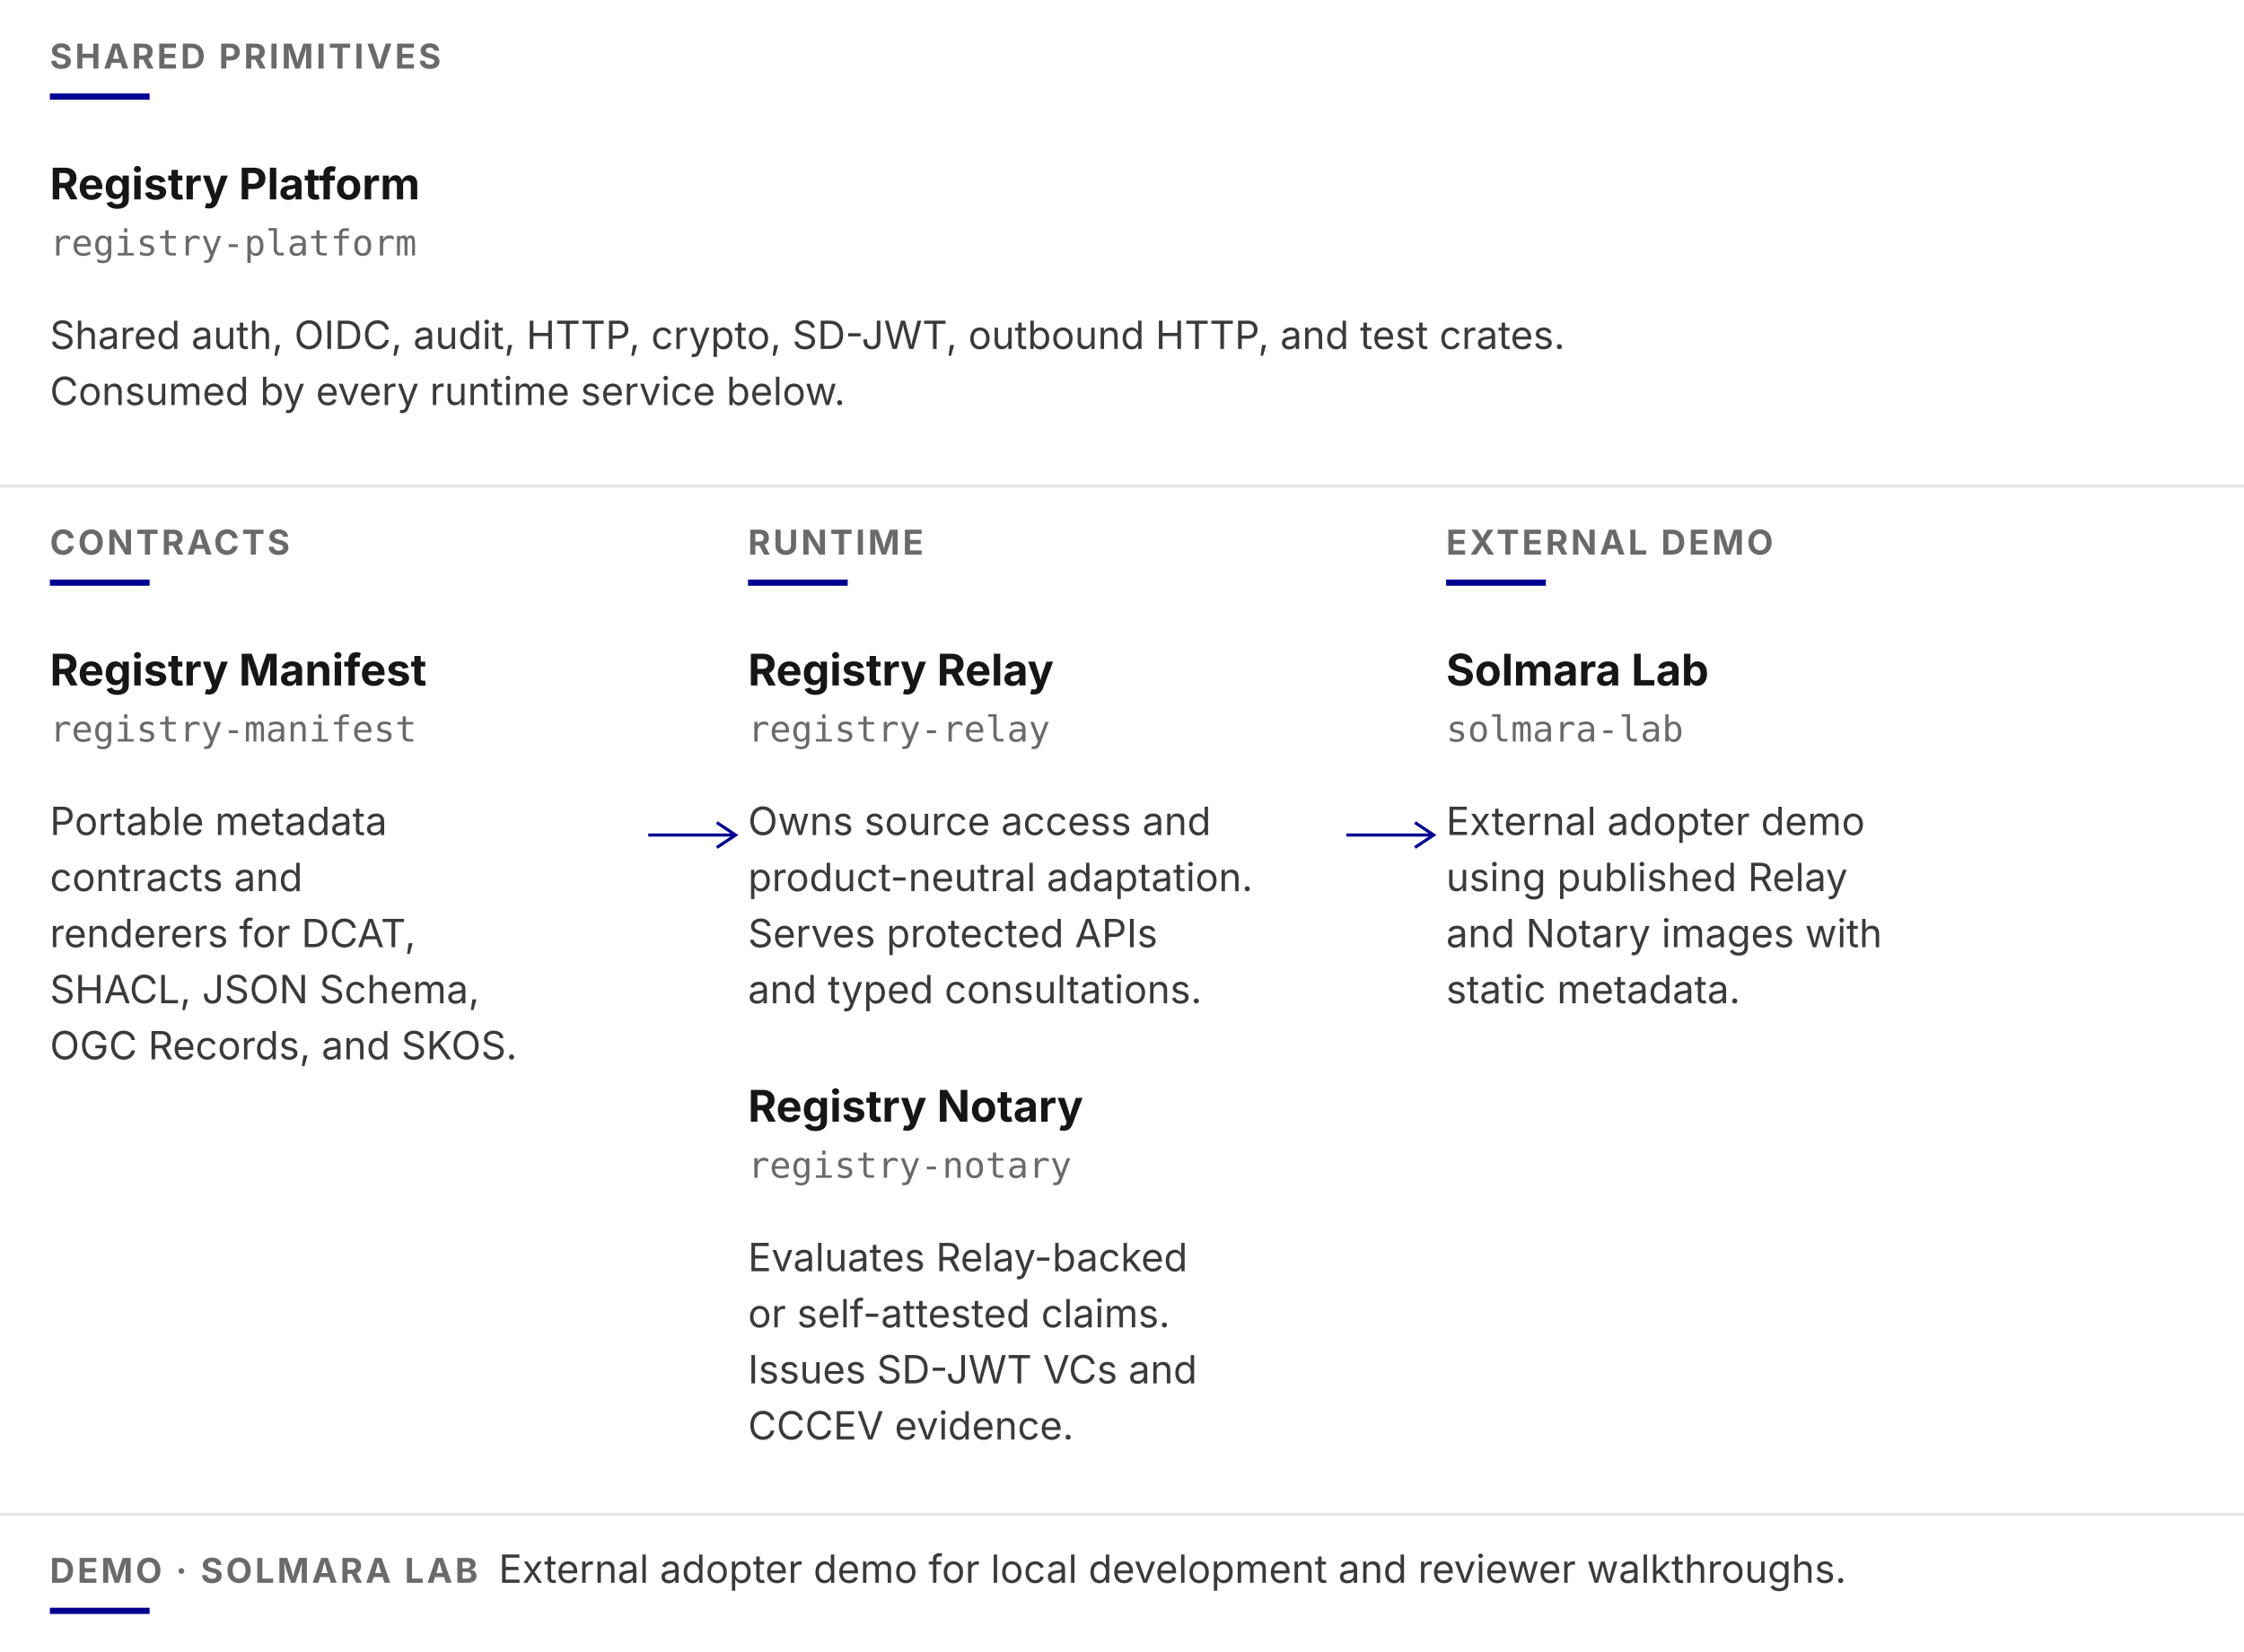
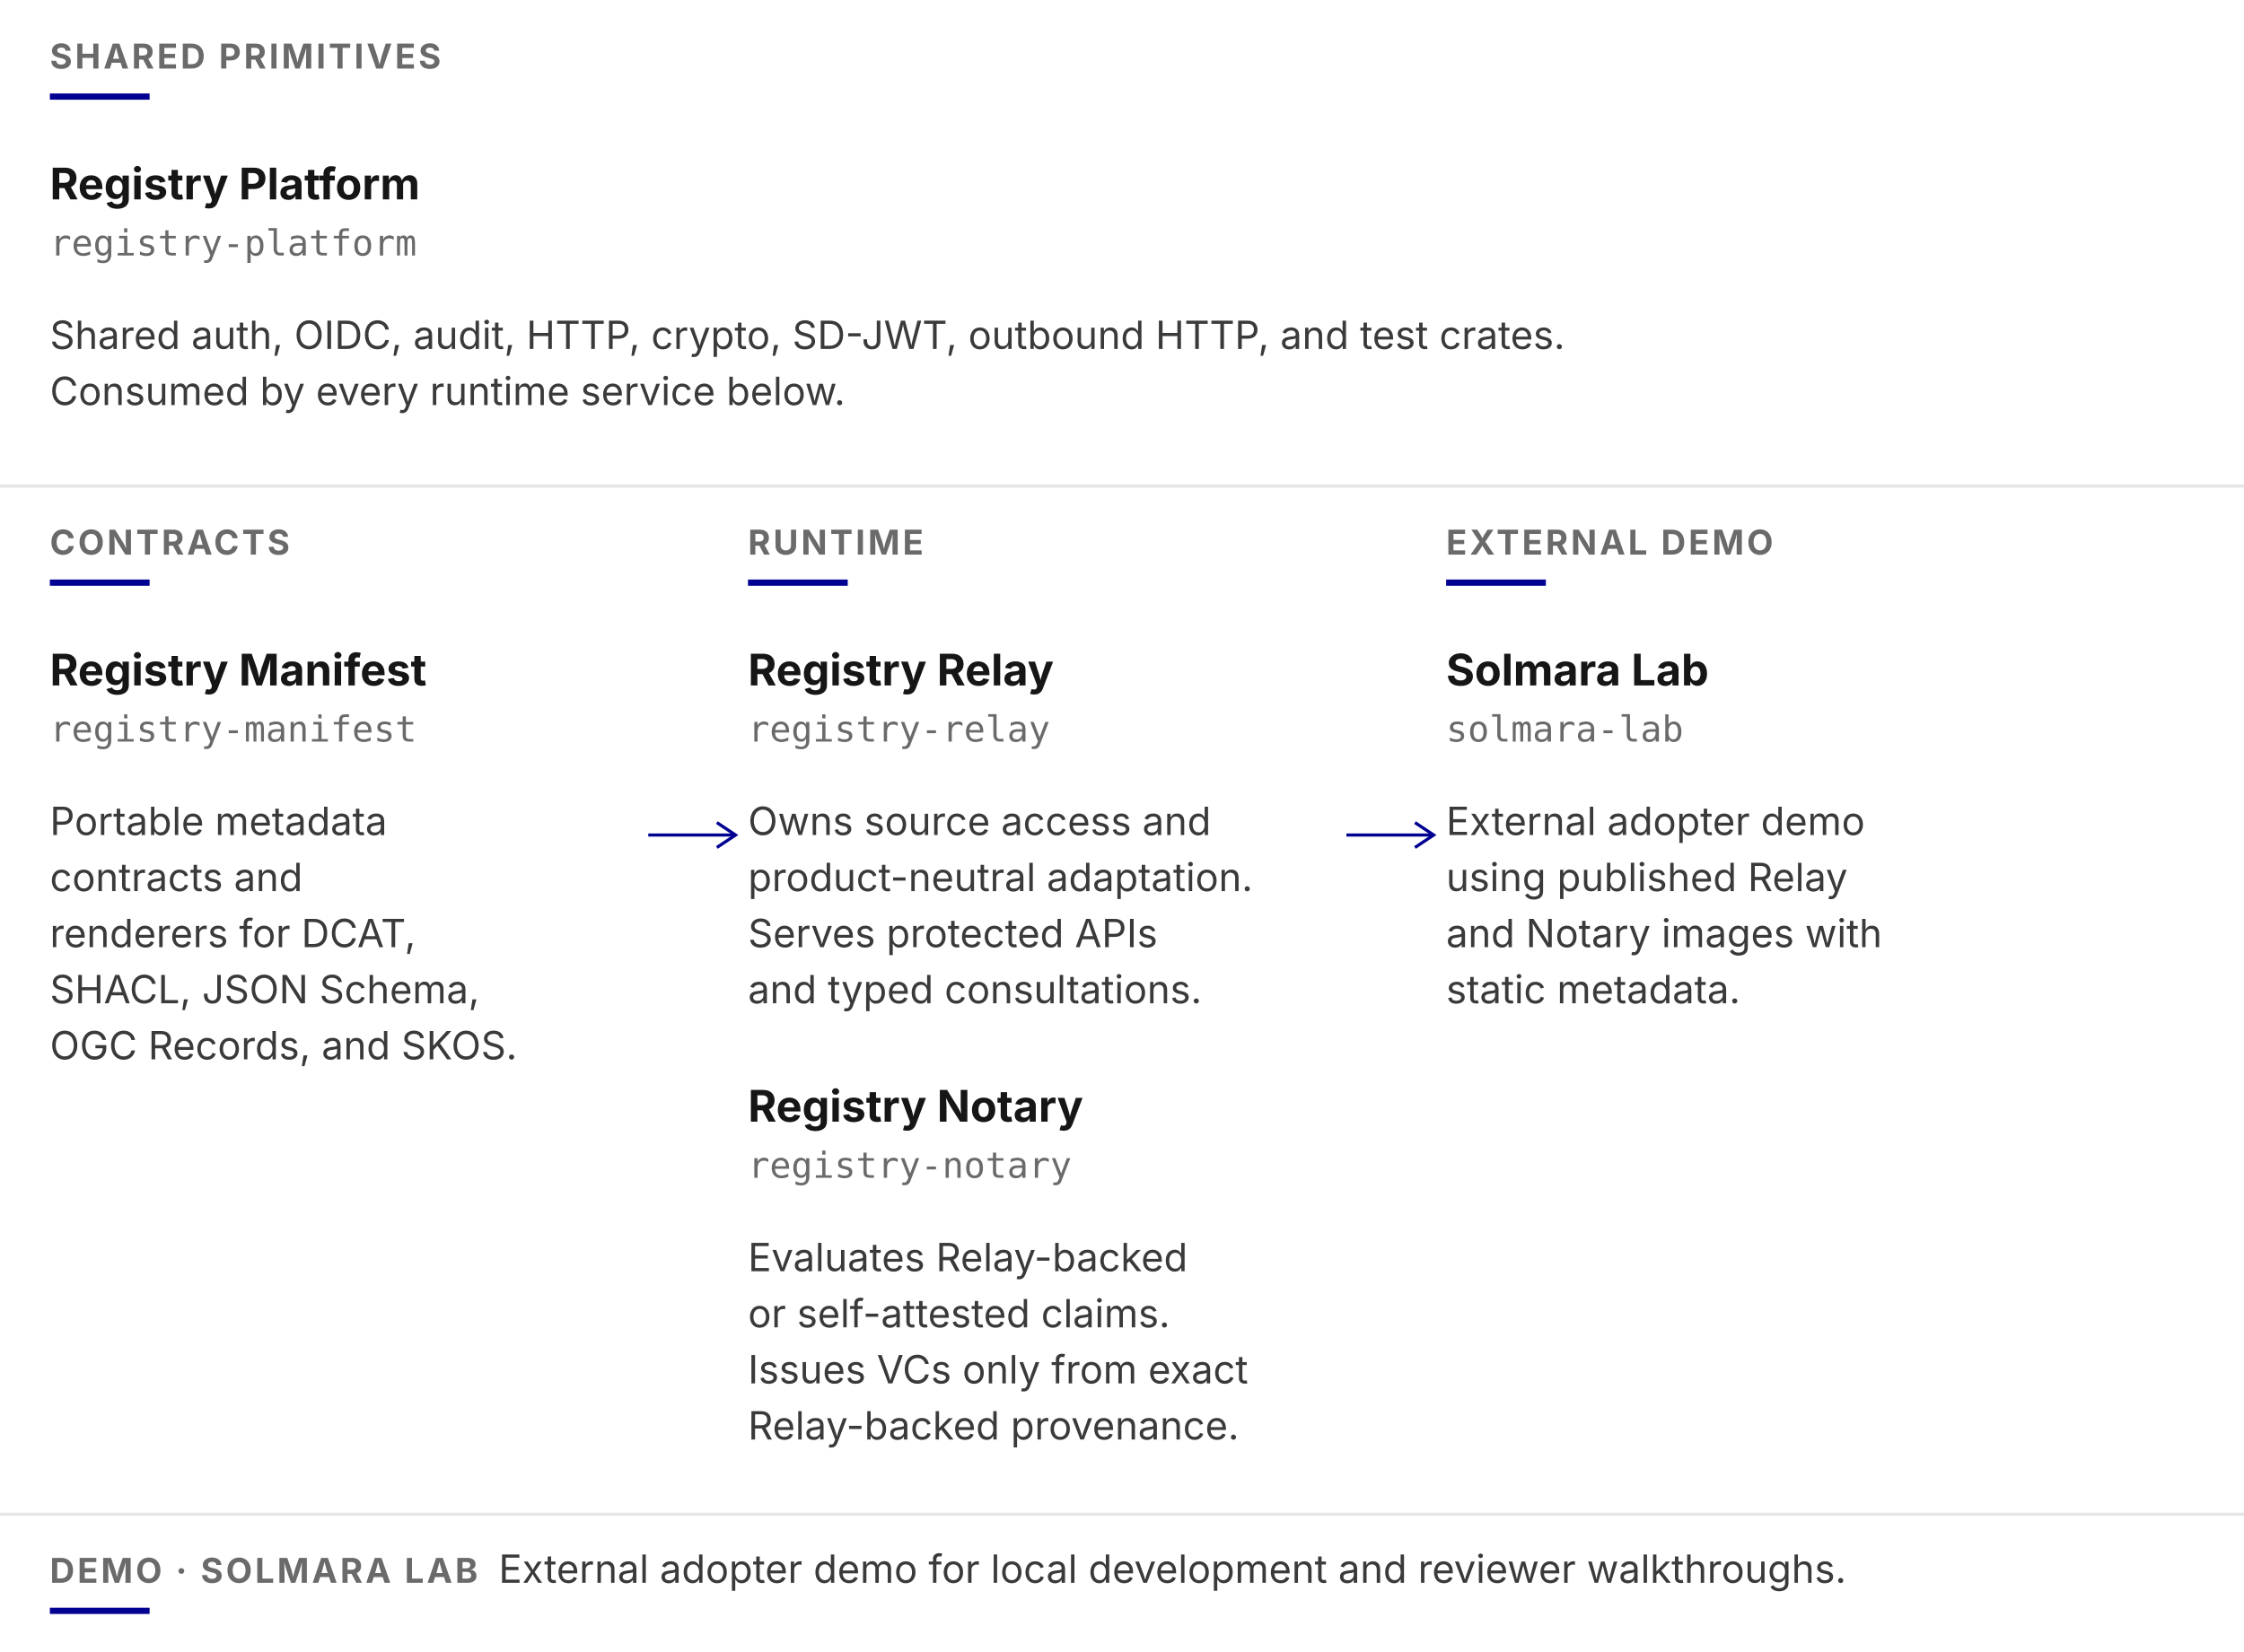
<svg xmlns="http://www.w3.org/2000/svg" viewBox="0 0 720 530" role="img" font-family="'Public Sans', system-ui, -apple-system, BlinkMacSystemFont, sans-serif" text-rendering="geometricPrecision">
  <text x="16" y="22" fill="#6a6a6a" font-size="11" font-weight="700" letter-spacing="0.08em">SHARED PRIMITIVES</text>
  <rect x="16" y="30" width="32" height="2" fill="#000091" />
  <text x="16" y="64" fill="#161616" font-size="14" font-weight="700">Registry Platform</text>
  <text x="16" y="82" fill="#6a6a6a" font-size="11.5" font-family="'IBM Plex Mono', ui-monospace, SFMono-Regular, monospace">registry-platform</text>
  <g fill="#3a3a3a" font-size="12.5">
    <text x="16" y="112">Shared auth, OIDC, audit, HTTP, crypto, SD-JWT, outbound HTTP, and test crates.</text>
    <text x="16" y="130">Consumed by every runtime service below.</text>
  </g>
  <line x1="0" y1="156" x2="720" y2="156" stroke="#e5e5e5" stroke-width="1" />
  <g fill="#6a6a6a" font-size="11" font-weight="700" letter-spacing="0.08em">
    <text x="16" y="178">CONTRACTS</text>
    <text x="240" y="178">RUNTIME</text>
    <text x="464" y="178">EXTERNAL DEMO</text>
  </g>
  <g fill="#000091">
    <rect x="16" y="186" width="32" height="2" />
    <rect x="240" y="186" width="32" height="2" />
    <rect x="464" y="186" width="32" height="2" />
  </g>
  <text x="16" y="220" fill="#161616" font-size="14" font-weight="700">Registry Manifest</text>
  <text x="16" y="238" fill="#6a6a6a" font-size="11.5" font-family="'IBM Plex Mono', ui-monospace, SFMono-Regular, monospace">registry-manifest</text>
  <g fill="#3a3a3a" font-size="12.5">
    <text x="16" y="268">Portable metadata</text>
    <text x="16" y="286">contracts and</text>
    <text x="16" y="304">renderers for DCAT,</text>
    <text x="16" y="322">SHACL, JSON Schema,</text>
    <text x="16" y="340">OGC Records, and SKOS.</text>
  </g>
  <g stroke="#000091" stroke-width="1" fill="none">
    <line x1="208" y1="268" x2="236" y2="268" />
    <polyline points="230,264 236,268 230,272" />
  </g>
  <text x="240" y="220" fill="#161616" font-size="14" font-weight="700">Registry Relay</text>
  <text x="240" y="238" fill="#6a6a6a" font-size="11.5" font-family="'IBM Plex Mono', ui-monospace, SFMono-Regular, monospace">registry-relay</text>
  <g fill="#3a3a3a" font-size="12.5">
    <text x="240" y="268">Owns source access and</text>
    <text x="240" y="286">product-neutral adaptation.</text>
    <text x="240" y="304">Serves protected APIs</text>
    <text x="240" y="322">and typed consultations.</text>
  </g>
  <text x="240" y="360" fill="#161616" font-size="14" font-weight="700">Registry Notary</text>
  <text x="240" y="378" fill="#6a6a6a" font-size="11.5" font-family="'IBM Plex Mono', ui-monospace, SFMono-Regular, monospace">registry-notary</text>
  <g fill="#3a3a3a" font-size="12.5">
    <text x="240" y="408">Evaluates Relay-backed</text>
    <text x="240" y="426">or self-attested claims.</text>
-     <text x="240" y="444">Issues SD-JWT VCs and</text>
-     <text x="240" y="462">CCCEV evidence.</text>
+     <text x="240" y="444">Issues VCs only from exact</text>
+     <text x="240" y="462">Relay-backed provenance.</text>
  </g>
  <g stroke="#000091" stroke-width="1" fill="none">
    <line x1="432" y1="268" x2="460" y2="268" />
    <polyline points="454,264 460,268 454,272" />
  </g>
  <text x="464" y="220" fill="#161616" font-size="14" font-weight="700">Solmara Lab</text>
  <text x="464" y="238" fill="#6a6a6a" font-size="11.5" font-family="'IBM Plex Mono', ui-monospace, SFMono-Regular, monospace">solmara-lab</text>
  <g fill="#3a3a3a" font-size="12.5">
    <text x="464" y="268">External adopter demo</text>
    <text x="464" y="286">using published Relay</text>
    <text x="464" y="304">and Notary images with</text>
    <text x="464" y="322">static metadata.</text>
  </g>
  <line x1="0" y1="486" x2="720" y2="486" stroke="#e5e5e5" stroke-width="1" />
  <text x="16" y="508" fill="#6a6a6a" font-size="11" font-weight="700" letter-spacing="0.08em">DEMO · SOLMARA LAB</text>
  <rect x="16" y="516" width="32" height="2" fill="#000091" />
  <g fill="#3a3a3a" font-size="12.5">
    <text x="160" y="508">External adopter demo for local development and reviewer walkthroughs.</text>
  </g>
</svg>
